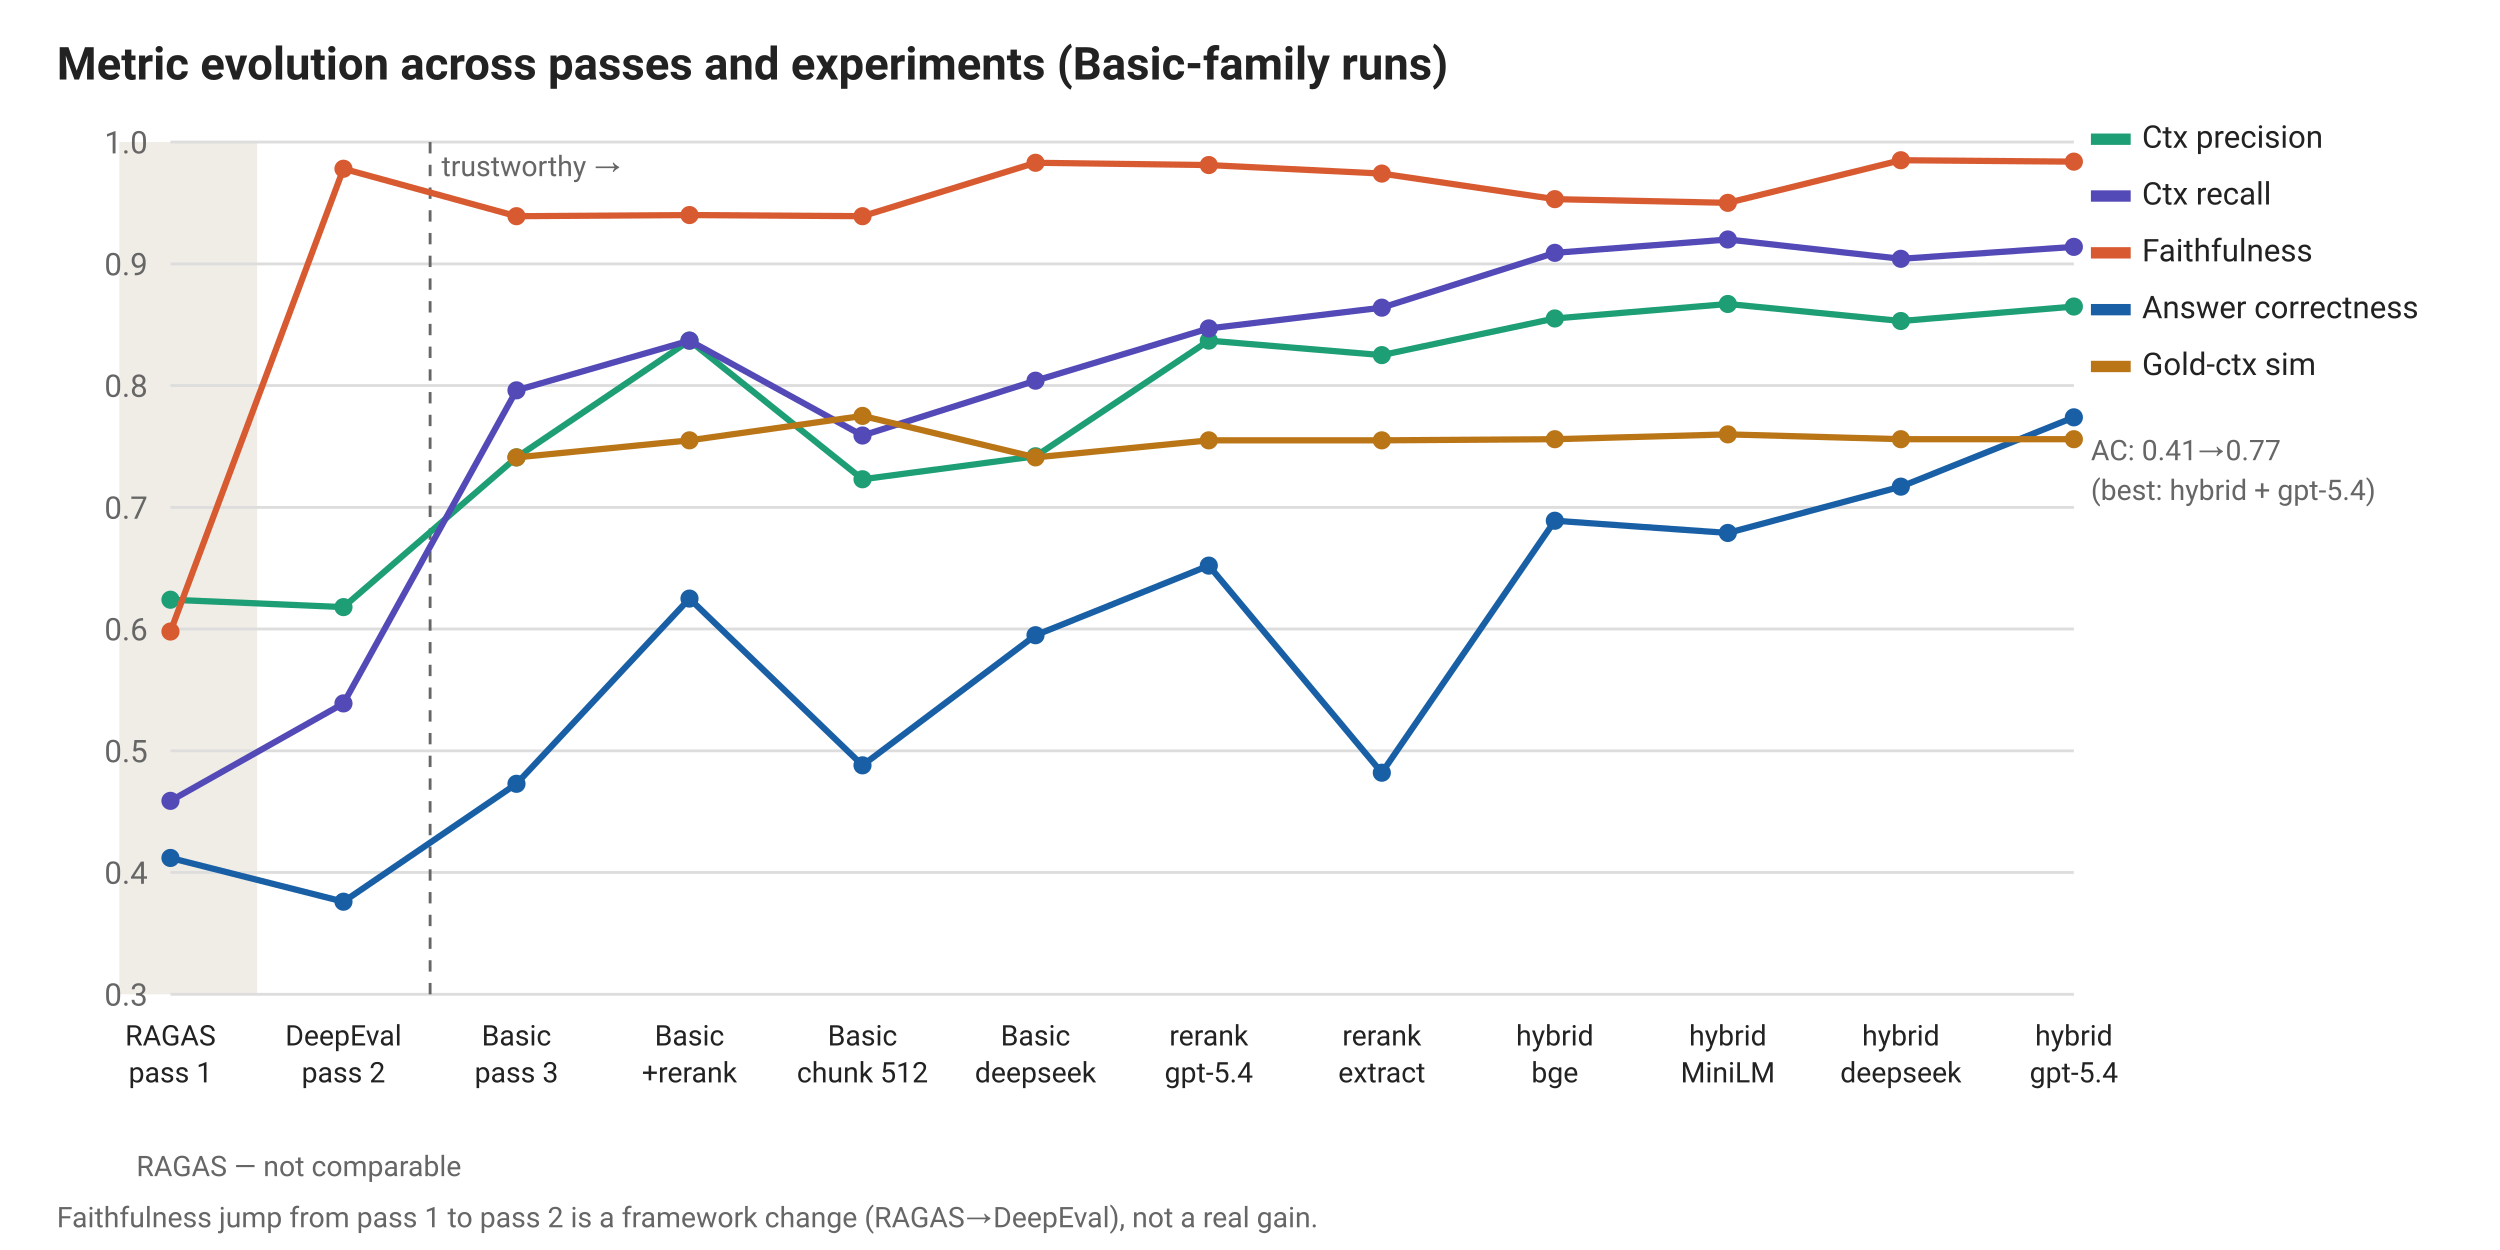
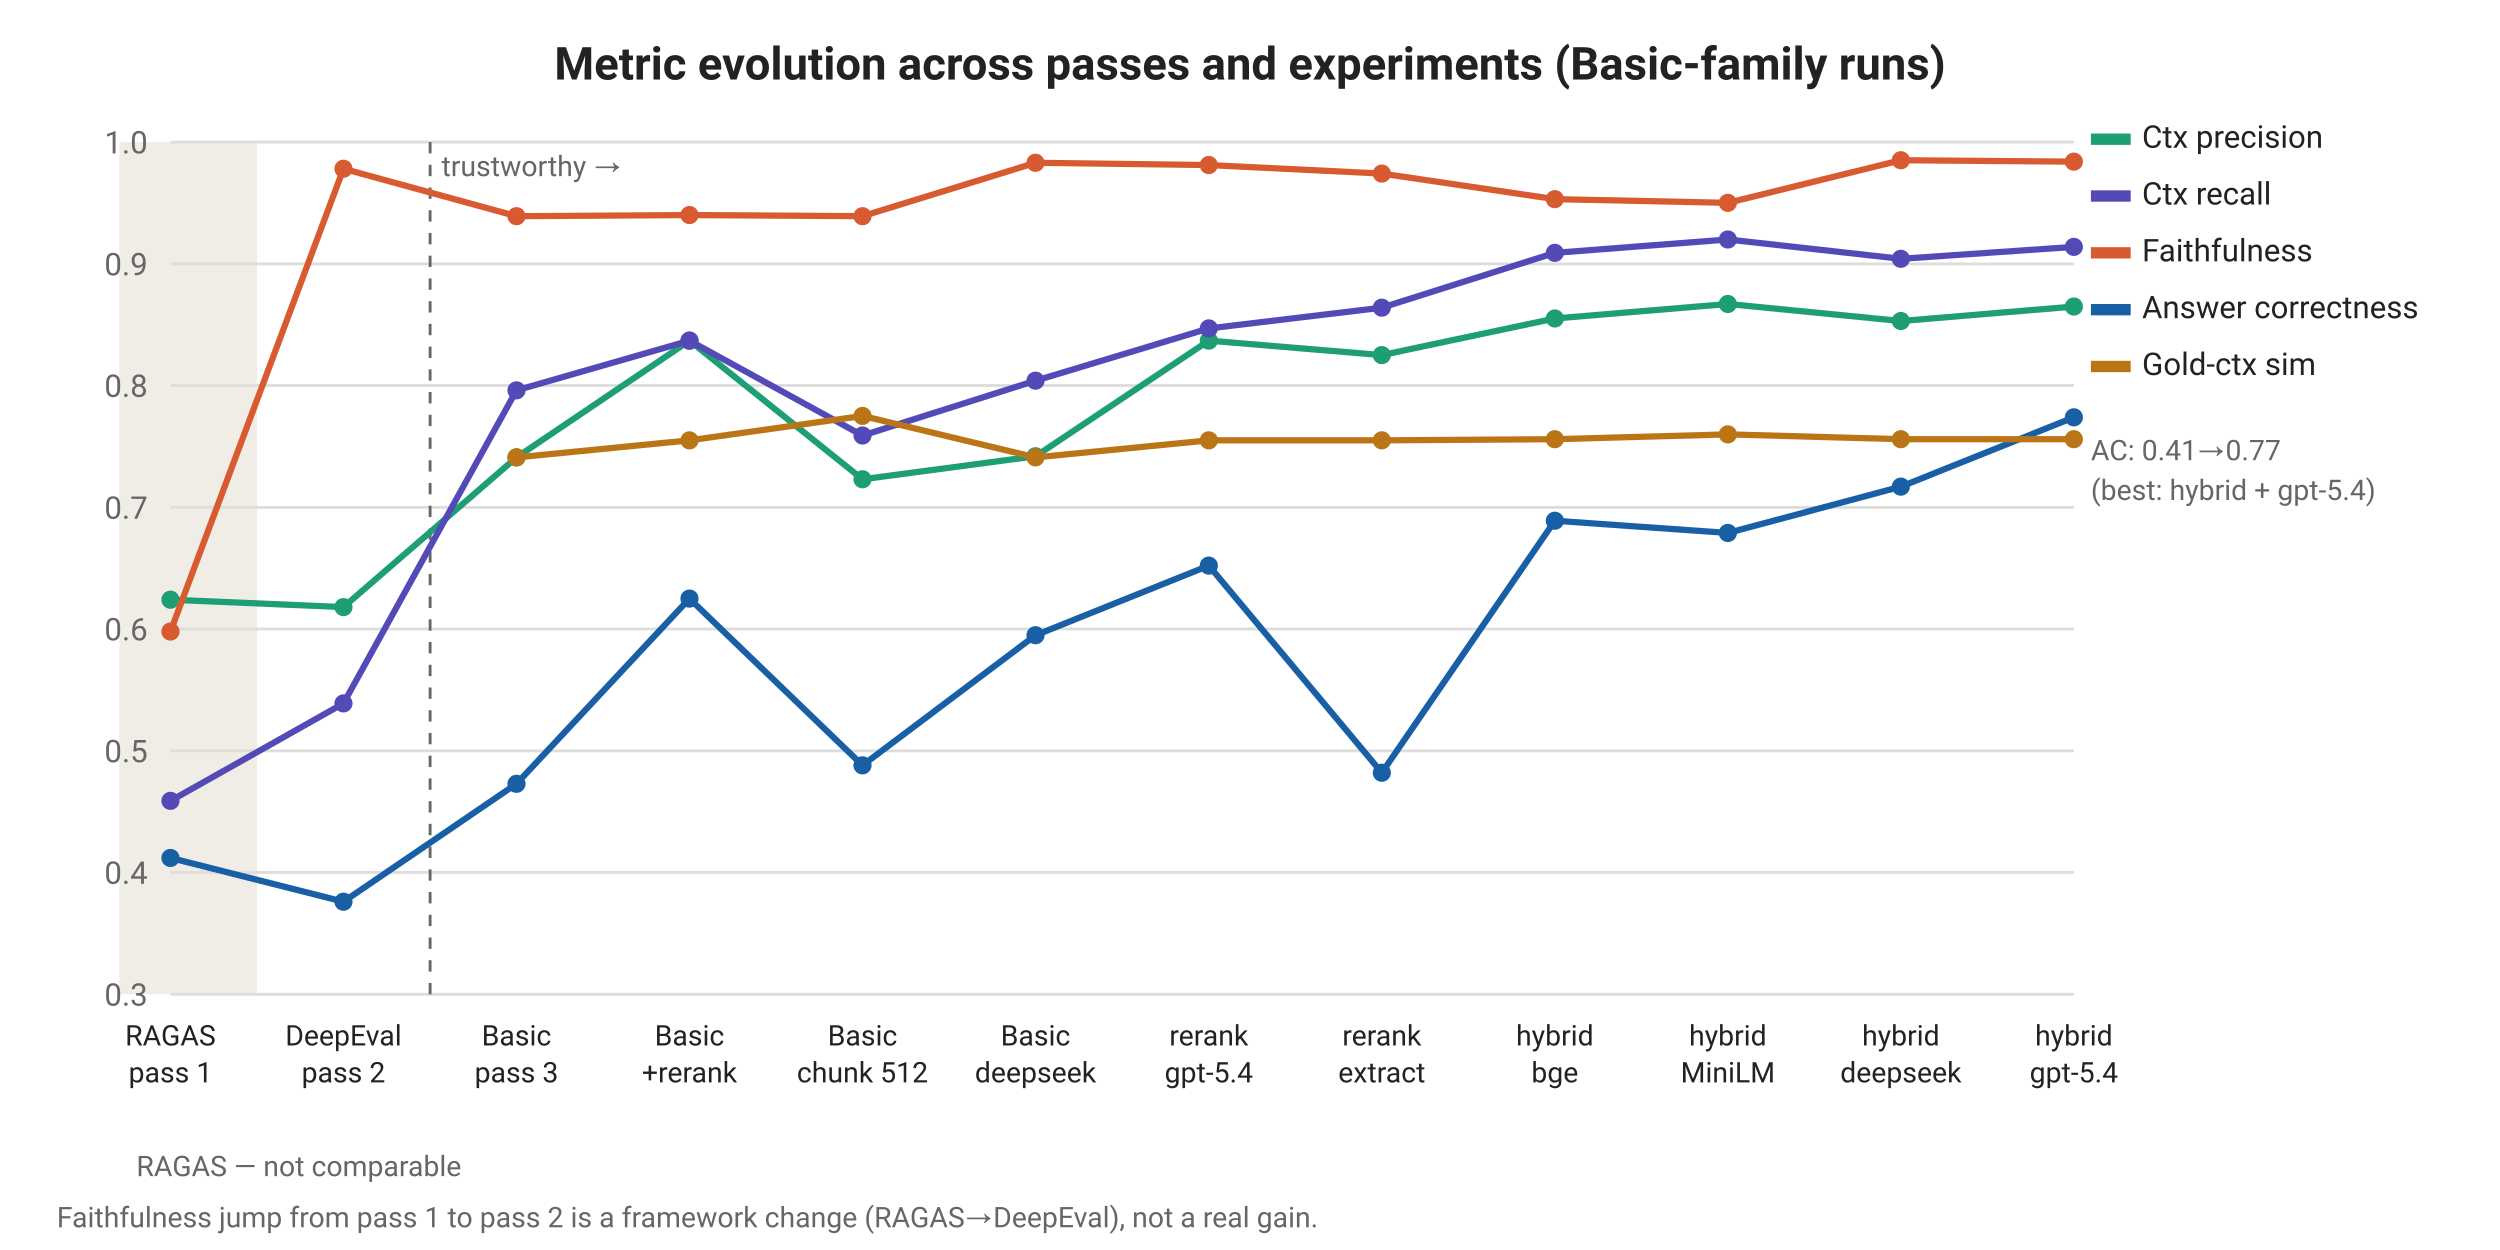
<svg xmlns="http://www.w3.org/2000/svg" width="880" height="440" viewBox="0 0 880 440" font-family="-apple-system,BHF,Segoe UI,Roboto,Helvetica,Arial,sans-serif">
  <rect width="880" height="440" fill="white" />
-   <text x="20.0" y="28.0" font-size="16" text-anchor="start" fill="#222222" font-weight="600">Metric evolution across passes and experiments (Basic-family runs)</text>
+   <text x="440.0" y="28.0" font-size="16" text-anchor="middle" fill="#222222" font-weight="600">Metric evolution across passes and experiments (Basic-family runs)</text>
  <rect x="42.0" y="50.0" width="48.5" height="300.0" fill="#f0ede6" stroke="none" stroke-width="1" rx="0" />
  <text x="48.0" y="414.0" font-size="10" text-anchor="start" fill="#666666" font-weight="400">RAGAS — not comparable</text>
  <line x1="60.0" y1="350.0" x2="730.0" y2="350.0" stroke="#dddddd" stroke-width="1" />
  <text x="52.0" y="354.0" font-size="11" text-anchor="end" fill="#666666" font-weight="400">0.3</text>
  <line x1="60.0" y1="307.1" x2="730.0" y2="307.1" stroke="#dddddd" stroke-width="1" />
  <text x="52.0" y="311.1" font-size="11" text-anchor="end" fill="#666666" font-weight="400">0.4</text>
  <line x1="60.0" y1="264.3" x2="730.0" y2="264.3" stroke="#dddddd" stroke-width="1" />
  <text x="52.0" y="268.3" font-size="11" text-anchor="end" fill="#666666" font-weight="400">0.5</text>
  <line x1="60.0" y1="221.4" x2="730.0" y2="221.4" stroke="#dddddd" stroke-width="1" />
  <text x="52.0" y="225.4" font-size="11" text-anchor="end" fill="#666666" font-weight="400">0.6</text>
  <line x1="60.0" y1="178.6" x2="730.0" y2="178.6" stroke="#dddddd" stroke-width="1" />
  <text x="52.0" y="182.6" font-size="11" text-anchor="end" fill="#666666" font-weight="400">0.7</text>
  <line x1="60.0" y1="135.7" x2="730.0" y2="135.7" stroke="#dddddd" stroke-width="1" />
  <text x="52.0" y="139.7" font-size="11" text-anchor="end" fill="#666666" font-weight="400">0.8</text>
  <line x1="60.0" y1="92.9" x2="730.0" y2="92.9" stroke="#dddddd" stroke-width="1" />
  <text x="52.0" y="96.9" font-size="11" text-anchor="end" fill="#666666" font-weight="400">0.9</text>
  <line x1="60.0" y1="50.0" x2="730.0" y2="50.0" stroke="#dddddd" stroke-width="1" />
  <text x="52.0" y="54.0" font-size="11" text-anchor="end" fill="#666666" font-weight="400">1.0</text>
  <line x1="151.4" y1="50.0" x2="151.4" y2="350.0" stroke="#666666" stroke-width="1" stroke-dasharray="4,4" />
  <text x="155.4" y="62.0" font-size="10" text-anchor="start" fill="#666666" font-weight="400">trustworthy →</text>
  <text x="60.0" y="368.0" font-size="10" text-anchor="middle" fill="#222222" font-weight="400">RAGAS</text>
  <text x="60.0" y="381.0" font-size="10" text-anchor="middle" fill="#222222" font-weight="400">pass 1</text>
  <text x="120.9" y="368.0" font-size="10" text-anchor="middle" fill="#222222" font-weight="400">DeepEval</text>
  <text x="120.9" y="381.0" font-size="10" text-anchor="middle" fill="#222222" font-weight="400">pass 2</text>
  <text x="181.8" y="368.0" font-size="10" text-anchor="middle" fill="#222222" font-weight="400">Basic</text>
  <text x="181.8" y="381.0" font-size="10" text-anchor="middle" fill="#222222" font-weight="400">pass 3</text>
  <text x="242.7" y="368.0" font-size="10" text-anchor="middle" fill="#222222" font-weight="400">Basic</text>
  <text x="242.7" y="381.0" font-size="10" text-anchor="middle" fill="#222222" font-weight="400">+rerank</text>
  <text x="303.6" y="368.0" font-size="10" text-anchor="middle" fill="#222222" font-weight="400">Basic</text>
  <text x="303.6" y="381.0" font-size="10" text-anchor="middle" fill="#222222" font-weight="400">chunk 512</text>
  <text x="364.5" y="368.0" font-size="10" text-anchor="middle" fill="#222222" font-weight="400">Basic</text>
  <text x="364.5" y="381.0" font-size="10" text-anchor="middle" fill="#222222" font-weight="400">deepseek</text>
  <text x="425.5" y="368.0" font-size="10" text-anchor="middle" fill="#222222" font-weight="400">rerank</text>
  <text x="425.5" y="381.0" font-size="10" text-anchor="middle" fill="#222222" font-weight="400">gpt-5.4</text>
  <text x="486.4" y="368.0" font-size="10" text-anchor="middle" fill="#222222" font-weight="400">rerank</text>
  <text x="486.4" y="381.0" font-size="10" text-anchor="middle" fill="#222222" font-weight="400">extract</text>
  <text x="547.3" y="368.0" font-size="10" text-anchor="middle" fill="#222222" font-weight="400">hybrid</text>
  <text x="547.3" y="381.0" font-size="10" text-anchor="middle" fill="#222222" font-weight="400">bge</text>
  <text x="608.2" y="368.0" font-size="10" text-anchor="middle" fill="#222222" font-weight="400">hybrid</text>
  <text x="608.2" y="381.0" font-size="10" text-anchor="middle" fill="#222222" font-weight="400">MiniLM</text>
  <text x="669.1" y="368.0" font-size="10" text-anchor="middle" fill="#222222" font-weight="400">hybrid</text>
  <text x="669.1" y="381.0" font-size="10" text-anchor="middle" fill="#222222" font-weight="400">deepseek</text>
  <text x="730.0" y="368.0" font-size="10" text-anchor="middle" fill="#222222" font-weight="400">hybrid</text>
  <text x="730.0" y="381.0" font-size="10" text-anchor="middle" fill="#222222" font-weight="400">gpt-5.4</text>
  <path d="M60.0 211.1 L120.9 213.7 L181.8 161.0 L242.7 119.9 L303.6 168.7 L364.5 160.6 L425.5 119.9 L486.4 125.0 L547.3 112.1 L608.2 107.0 L669.1 113.0 L730.0 107.9" fill="none" stroke="#1D9E75" stroke-width="2.2" />
  <circle cx="60.0" cy="211.1" r="3.2" fill="#1D9E75" />
  <circle cx="120.9" cy="213.7" r="3.2" fill="#1D9E75" />
  <circle cx="181.8" cy="161.0" r="3.2" fill="#1D9E75" />
  <circle cx="242.7" cy="119.9" r="3.2" fill="#1D9E75" />
  <circle cx="303.6" cy="168.7" r="3.2" fill="#1D9E75" />
  <circle cx="364.5" cy="160.6" r="3.2" fill="#1D9E75" />
  <circle cx="425.5" cy="119.9" r="3.2" fill="#1D9E75" />
  <circle cx="486.4" cy="125.0" r="3.2" fill="#1D9E75" />
  <circle cx="547.3" cy="112.1" r="3.2" fill="#1D9E75" />
  <circle cx="608.2" cy="107.0" r="3.2" fill="#1D9E75" />
  <circle cx="669.1" cy="113.0" r="3.2" fill="#1D9E75" />
  <circle cx="730.0" cy="107.9" r="3.2" fill="#1D9E75" />
  <path d="M60.0 281.9 L120.9 247.6 L181.8 137.4 L242.7 119.9 L303.6 153.3 L364.5 134.0 L425.5 115.6 L486.4 108.3 L547.3 89.0 L608.2 84.3 L669.1 91.1 L730.0 86.9" fill="none" stroke="#534AB7" stroke-width="2.2" />
  <circle cx="60.0" cy="281.9" r="3.2" fill="#534AB7" />
  <circle cx="120.9" cy="247.6" r="3.2" fill="#534AB7" />
  <circle cx="181.8" cy="137.4" r="3.2" fill="#534AB7" />
  <circle cx="242.7" cy="119.9" r="3.2" fill="#534AB7" />
  <circle cx="303.6" cy="153.3" r="3.2" fill="#534AB7" />
  <circle cx="364.5" cy="134.0" r="3.2" fill="#534AB7" />
  <circle cx="425.5" cy="115.6" r="3.2" fill="#534AB7" />
  <circle cx="486.4" cy="108.3" r="3.2" fill="#534AB7" />
  <circle cx="547.3" cy="89.0" r="3.2" fill="#534AB7" />
  <circle cx="608.2" cy="84.3" r="3.2" fill="#534AB7" />
  <circle cx="669.1" cy="91.1" r="3.2" fill="#534AB7" />
  <circle cx="730.0" cy="86.9" r="3.2" fill="#534AB7" />
  <path d="M60.0 222.3 L120.9 59.4 L181.8 76.1 L242.7 75.7 L303.6 76.1 L364.5 57.3 L425.5 58.1 L486.4 61.1 L547.3 70.1 L608.2 71.4 L669.1 56.4 L730.0 56.9" fill="none" stroke="#D85A30" stroke-width="2.2" />
  <circle cx="60.0" cy="222.3" r="3.2" fill="#D85A30" />
  <circle cx="120.9" cy="59.4" r="3.2" fill="#D85A30" />
  <circle cx="181.8" cy="76.1" r="3.2" fill="#D85A30" />
  <circle cx="242.7" cy="75.7" r="3.2" fill="#D85A30" />
  <circle cx="303.6" cy="76.1" r="3.2" fill="#D85A30" />
  <circle cx="364.5" cy="57.3" r="3.2" fill="#D85A30" />
  <circle cx="425.5" cy="58.1" r="3.2" fill="#D85A30" />
  <circle cx="486.4" cy="61.1" r="3.2" fill="#D85A30" />
  <circle cx="547.3" cy="70.1" r="3.2" fill="#D85A30" />
  <circle cx="608.2" cy="71.4" r="3.2" fill="#D85A30" />
  <circle cx="669.1" cy="56.4" r="3.2" fill="#D85A30" />
  <circle cx="730.0" cy="56.9" r="3.2" fill="#D85A30" />
  <path d="M60.0 302.0 L120.9 317.4 L181.8 275.9 L242.7 210.7 L303.6 269.4 L364.5 223.6 L425.5 199.1 L486.4 272.0 L547.3 183.3 L608.2 187.6 L669.1 171.3 L730.0 146.9" fill="none" stroke="#185FA5" stroke-width="2.2" />
  <circle cx="60.0" cy="302.0" r="3.2" fill="#185FA5" />
  <circle cx="120.9" cy="317.4" r="3.2" fill="#185FA5" />
  <circle cx="181.8" cy="275.9" r="3.2" fill="#185FA5" />
  <circle cx="242.7" cy="210.7" r="3.2" fill="#185FA5" />
  <circle cx="303.6" cy="269.4" r="3.2" fill="#185FA5" />
  <circle cx="364.5" cy="223.6" r="3.2" fill="#185FA5" />
  <circle cx="425.5" cy="199.1" r="3.2" fill="#185FA5" />
  <circle cx="486.4" cy="272.0" r="3.2" fill="#185FA5" />
  <circle cx="547.3" cy="183.3" r="3.2" fill="#185FA5" />
  <circle cx="608.2" cy="187.6" r="3.2" fill="#185FA5" />
  <circle cx="669.1" cy="171.3" r="3.2" fill="#185FA5" />
  <circle cx="730.0" cy="146.9" r="3.2" fill="#185FA5" />
  <path d="M181.8 161.0 L242.7 155.0 L303.6 146.4 L364.5 161.0 L425.5 155.0 L486.4 155.0 L547.3 154.6 L608.2 152.9 L669.1 154.6 L730.0 154.6" fill="none" stroke="#BA7517" stroke-width="2.2" />
  <circle cx="181.8" cy="161.0" r="3.2" fill="#BA7517" />
  <circle cx="242.7" cy="155.0" r="3.2" fill="#BA7517" />
  <circle cx="303.6" cy="146.4" r="3.2" fill="#BA7517" />
  <circle cx="364.5" cy="161.0" r="3.2" fill="#BA7517" />
  <circle cx="425.5" cy="155.0" r="3.2" fill="#BA7517" />
  <circle cx="486.4" cy="155.0" r="3.2" fill="#BA7517" />
  <circle cx="547.3" cy="154.6" r="3.2" fill="#BA7517" />
  <circle cx="608.2" cy="152.9" r="3.2" fill="#BA7517" />
  <circle cx="669.1" cy="154.6" r="3.2" fill="#BA7517" />
  <circle cx="730.0" cy="154.6" r="3.2" fill="#BA7517" />
  <rect x="736.0" y="47.0" width="14.0" height="4.0" fill="#1D9E75" stroke="none" stroke-width="1" rx="0" />
  <text x="754.0" y="52.0" font-size="11" text-anchor="start" fill="#222222" font-weight="400">Ctx precision</text>
  <rect x="736.0" y="67.0" width="14.0" height="4.0" fill="#534AB7" stroke="none" stroke-width="1" rx="0" />
  <text x="754.0" y="72.0" font-size="11" text-anchor="start" fill="#222222" font-weight="400">Ctx recall</text>
  <rect x="736.0" y="87.0" width="14.0" height="4.0" fill="#D85A30" stroke="none" stroke-width="1" rx="0" />
  <text x="754.0" y="92.0" font-size="11" text-anchor="start" fill="#222222" font-weight="400">Faithfulness</text>
  <rect x="736.0" y="107.0" width="14.0" height="4.0" fill="#185FA5" stroke="none" stroke-width="1" rx="0" />
  <text x="754.0" y="112.0" font-size="11" text-anchor="start" fill="#222222" font-weight="400">Answer correctness</text>
  <rect x="736.0" y="127.0" width="14.0" height="4.0" fill="#BA7517" stroke="none" stroke-width="1" rx="0" />
  <text x="754.0" y="132.0" font-size="11" text-anchor="start" fill="#222222" font-weight="400">Gold-ctx sim</text>
  <text x="736.0" y="162.0" font-size="10" text-anchor="start" fill="#666666" font-weight="400">AC: 0.41→0.77</text>
  <text x="736.0" y="176.0" font-size="10" text-anchor="start" fill="#666666" font-weight="400">(best: hybrid + gpt-5.4)</text>
  <text x="20.0" y="432.0" font-size="10" text-anchor="start" fill="#666666" font-weight="400">Faithfulness jump from pass 1 to pass 2 is a framework change (RAGAS→DeepEval), not a real gain.</text>
</svg>
